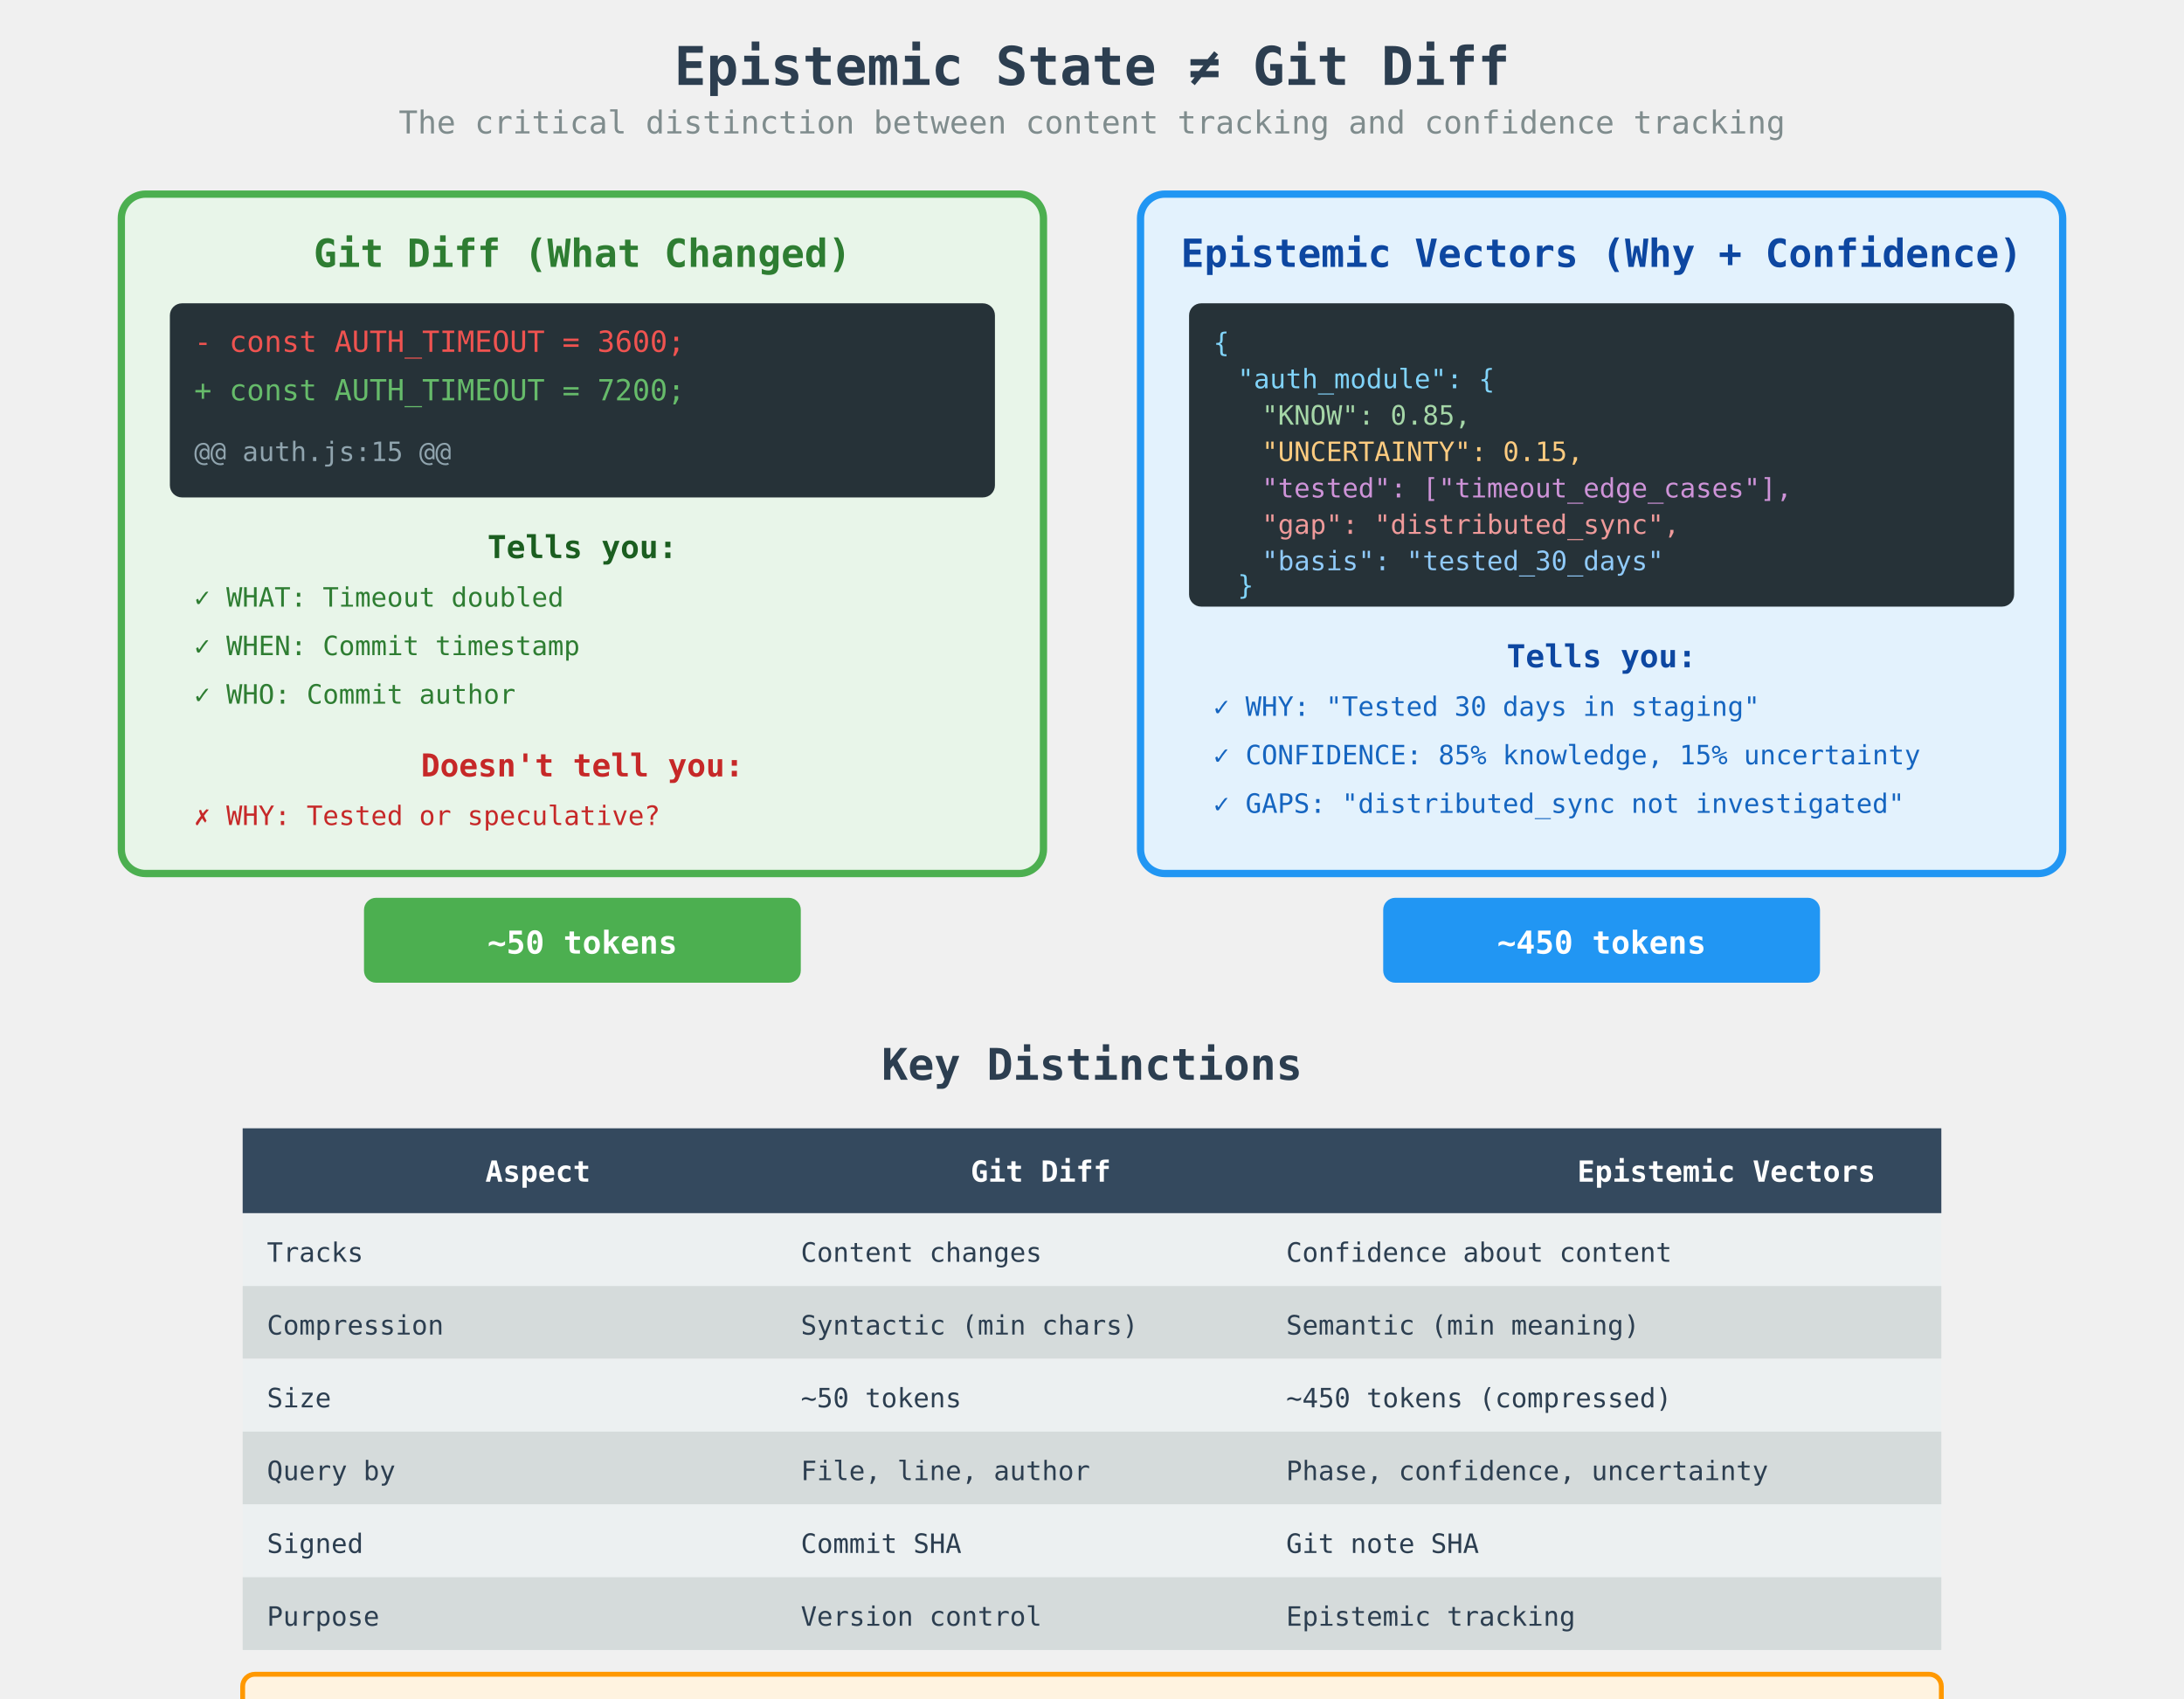
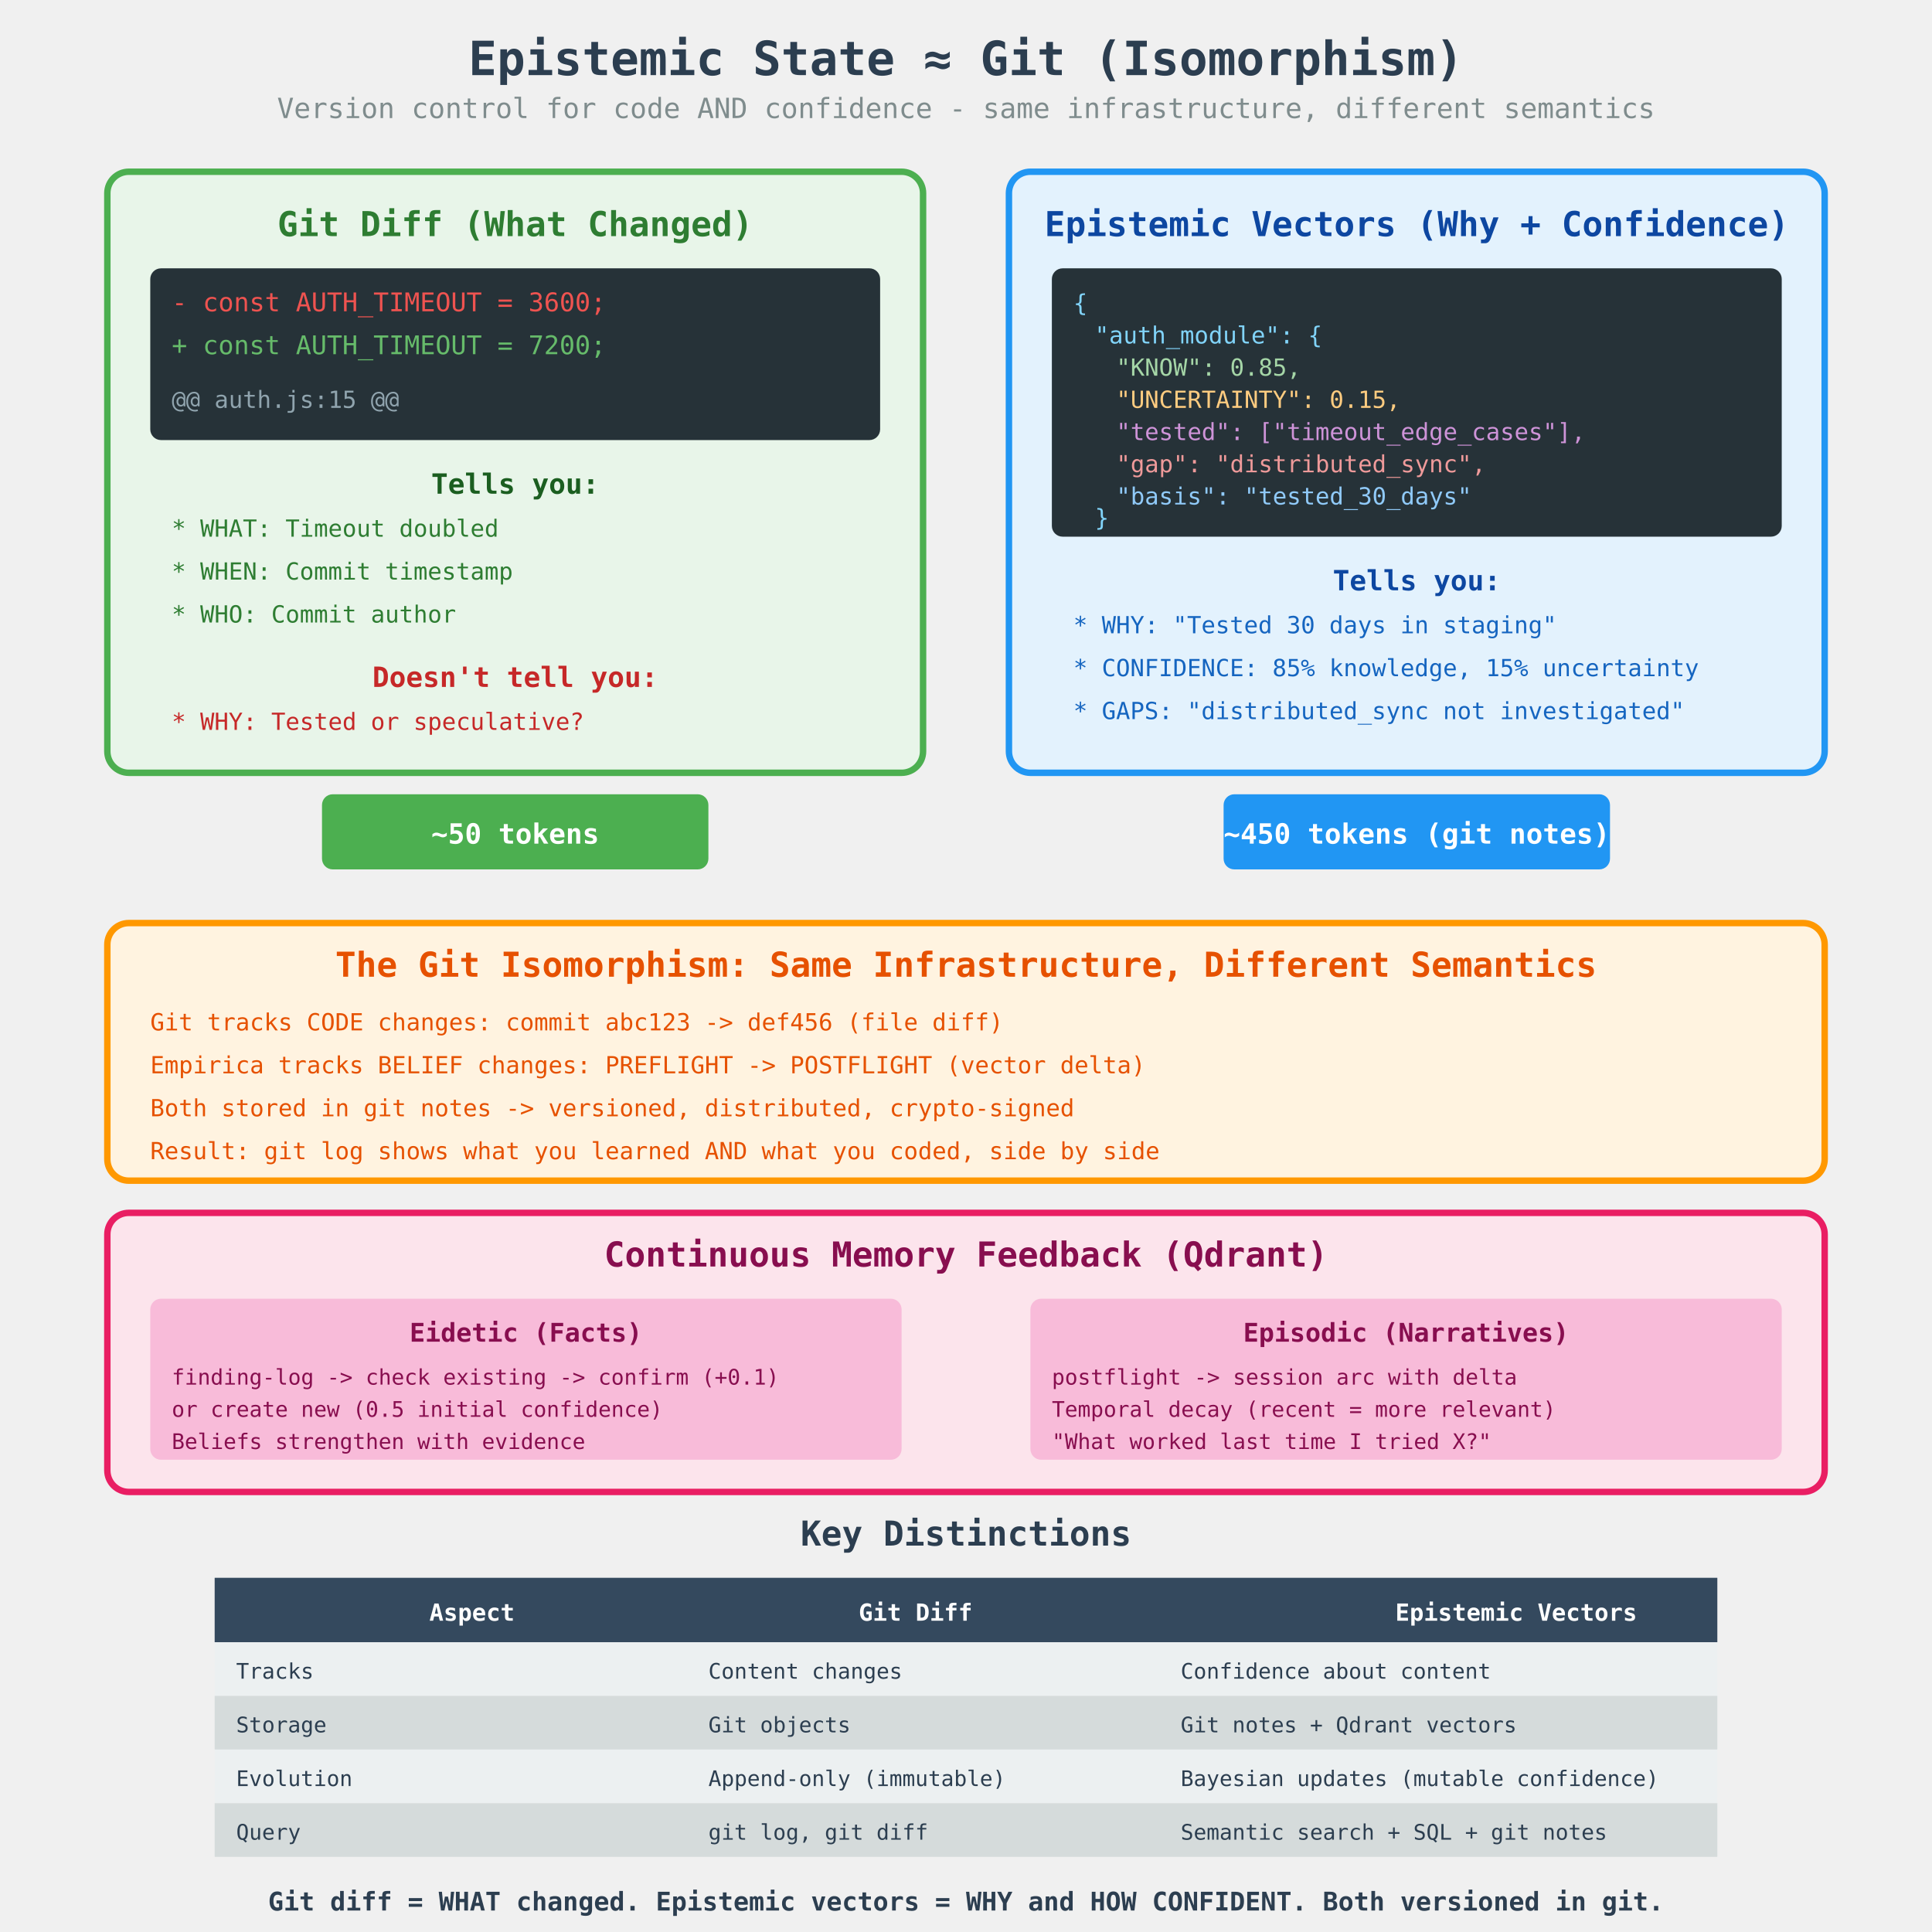
- <svg xmlns="http://www.w3.org/2000/svg" viewBox="0 0 900 700" font-family="monospace, sans-serif">
+ <svg xmlns="http://www.w3.org/2000/svg" viewBox="0 0 900 900" font-family="monospace, sans-serif">
  <text x="450" y="35" font-size="22" font-weight="bold" text-anchor="middle" fill="#2c3e50">
-     Epistemic State ≠ Git Diff
+     Epistemic State ≈ Git (Isomorphism)
  </text>
  <text x="450" y="55" font-size="13" text-anchor="middle" fill="#7f8c8d">
-     The critical distinction between content tracking and confidence tracking
+     Version control for code AND confidence - same infrastructure, different semantics
  </text>
  <rect x="50" y="80" width="380" height="280" fill="#e8f5e9" stroke="#4caf50" stroke-width="3" rx="10" />
  <text x="240" y="110" font-size="16" font-weight="bold" text-anchor="middle" fill="#2e7d32">
    Git Diff (What Changed)
  </text>
  <rect x="70" y="125" width="340" height="80" fill="#263238" rx="5" />
  <text x="80" y="145" font-size="12" fill="#ef5350" font-family="monospace">- const AUTH_TIMEOUT = 3600;</text>
  <text x="80" y="165" font-size="12" fill="#66bb6a" font-family="monospace">+ const AUTH_TIMEOUT = 7200;</text>
  <text x="80" y="190" font-size="11" fill="#90a4ae" font-family="monospace">@@ auth.js:15 @@</text>
  <text x="240" y="230" font-size="13" font-weight="bold" text-anchor="middle" fill="#1b5e20">
    Tells you:
  </text>
-   <text x="80" y="250" font-size="11" fill="#2e7d32">✓ WHAT: Timeout doubled</text>
-   <text x="80" y="270" font-size="11" fill="#2e7d32">✓ WHEN: Commit timestamp</text>
-   <text x="80" y="290" font-size="11" fill="#2e7d32">✓ WHO: Commit author</text>
+   <text x="80" y="250" font-size="11" fill="#2e7d32">* WHAT: Timeout doubled</text>
+   <text x="80" y="270" font-size="11" fill="#2e7d32">* WHEN: Commit timestamp</text>
+   <text x="80" y="290" font-size="11" fill="#2e7d32">* WHO: Commit author</text>
  <text x="240" y="320" font-size="13" font-weight="bold" text-anchor="middle" fill="#c62828">
    Doesn't tell you:
  </text>
-   <text x="80" y="340" font-size="11" fill="#c62828">✗ WHY: Tested or speculative?</text>
+   <text x="80" y="340" font-size="11" fill="#c62828">* WHY: Tested or speculative?</text>
  <rect x="150" y="370" width="180" height="35" fill="#4caf50" rx="5" />
  <text x="240" y="393" font-size="13" font-weight="bold" text-anchor="middle" fill="white">
    ~50 tokens
  </text>
  <rect x="470" y="80" width="380" height="280" fill="#e3f2fd" stroke="#2196f3" stroke-width="3" rx="10" />
  <text x="660" y="110" font-size="16" font-weight="bold" text-anchor="middle" fill="#0d47a1">
    Epistemic Vectors (Why + Confidence)
  </text>
  <rect x="490" y="125" width="340" height="125" fill="#263238" rx="5" />
  <text x="500" y="145" font-size="11" fill="#81d4fa" font-family="monospace">{</text>
  <text x="510" y="160" font-size="11" fill="#81d4fa" font-family="monospace">"auth_module": {</text>
  <text x="520" y="175" font-size="11" fill="#a5d6a7" font-family="monospace">"KNOW": 0.85,</text>
  <text x="520" y="190" font-size="11" fill="#ffcc80" font-family="monospace">"UNCERTAINTY": 0.15,</text>
  <text x="520" y="205" font-size="11" fill="#ce93d8" font-family="monospace">"tested": ["timeout_edge_cases"],</text>
  <text x="520" y="220" font-size="11" fill="#ef9a9a" font-family="monospace">"gap": "distributed_sync",</text>
  <text x="520" y="235" font-size="11" fill="#90caf9" font-family="monospace">"basis": "tested_30_days"</text>
  <text x="510" y="245" font-size="11" fill="#81d4fa" font-family="monospace">}</text>
  <text x="660" y="275" font-size="13" font-weight="bold" text-anchor="middle" fill="#0d47a1">
    Tells you:
  </text>
-   <text x="500" y="295" font-size="11" fill="#1565c0">✓ WHY: "Tested 30 days in staging"</text>
-   <text x="500" y="315" font-size="11" fill="#1565c0">✓ CONFIDENCE: 85% knowledge, 15% uncertainty</text>
-   <text x="500" y="335" font-size="11" fill="#1565c0">✓ GAPS: "distributed_sync not investigated"</text>
+   <text x="500" y="295" font-size="11" fill="#1565c0">* WHY: "Tested 30 days in staging"</text>
+   <text x="500" y="315" font-size="11" fill="#1565c0">* CONFIDENCE: 85% knowledge, 15% uncertainty</text>
+   <text x="500" y="335" font-size="11" fill="#1565c0">* GAPS: "distributed_sync not investigated"</text>
  <rect x="570" y="370" width="180" height="35" fill="#2196f3" rx="5" />
  <text x="660" y="393" font-size="13" font-weight="bold" text-anchor="middle" fill="white">
-     ~450 tokens
+     ~450 tokens (git notes)
  </text>
-   <text x="450" y="445" font-size="18" font-weight="bold" text-anchor="middle" fill="#2c3e50">
+   <rect x="50" y="430" width="800" height="120" fill="#fff3e0" stroke="#ff9800" stroke-width="3" rx="10" />
+   <text x="450" y="455" font-size="16" font-weight="bold" text-anchor="middle" fill="#e65100">
+     The Git Isomorphism: Same Infrastructure, Different Semantics
+   </text>
+   <text x="70" y="480" font-size="11" fill="#e65100">Git tracks CODE changes:    commit abc123 -&gt; def456 (file diff)</text>
+   <text x="70" y="500" font-size="11" fill="#e65100">Empirica tracks BELIEF changes: PREFLIGHT -&gt; POSTFLIGHT (vector delta)</text>
+   <text x="70" y="520" font-size="11" fill="#e65100">Both stored in git notes -&gt; versioned, distributed, crypto-signed</text>
+   <text x="70" y="540" font-size="11" fill="#e65100">Result: git log shows what you learned AND what you coded, side by side</text>
+   <rect x="50" y="565" width="800" height="130" fill="#fce4ec" stroke="#e91e63" stroke-width="3" rx="10" />
+   <text x="450" y="590" font-size="16" font-weight="bold" text-anchor="middle" fill="#880e4f">
+     Continuous Memory Feedback (Qdrant)
+   </text>
+   <rect x="70" y="605" width="350" height="75" fill="#f8bbd9" rx="5" />
+   <text x="245" y="625" font-size="12" font-weight="bold" text-anchor="middle" fill="#880e4f">Eidetic (Facts)</text>
+   <text x="80" y="645" font-size="10" fill="#880e4f">finding-log -&gt; check existing -&gt; confirm (+0.1)</text>
+   <text x="80" y="660" font-size="10" fill="#880e4f">or create new (0.5 initial confidence)</text>
+   <text x="80" y="675" font-size="10" fill="#880e4f">Beliefs strengthen with evidence</text>
+   <rect x="480" y="605" width="350" height="75" fill="#f8bbd9" rx="5" />
+   <text x="655" y="625" font-size="12" font-weight="bold" text-anchor="middle" fill="#880e4f">Episodic (Narratives)</text>
+   <text x="490" y="645" font-size="10" fill="#880e4f">postflight -&gt; session arc with delta</text>
+   <text x="490" y="660" font-size="10" fill="#880e4f">Temporal decay (recent = more relevant)</text>
+   <text x="490" y="675" font-size="10" fill="#880e4f">"What worked last time I tried X?"</text>
+   <text x="450" y="720" font-size="16" font-weight="bold" text-anchor="middle" fill="#2c3e50">
    Key Distinctions
  </text>
-   <rect x="100" y="465" width="700" height="35" fill="#34495e" />
-   <text x="200" y="487" font-size="12" font-weight="bold" fill="white">Aspect</text>
-   <text x="400" y="487" font-size="12" font-weight="bold" fill="white">Git Diff</text>
-   <text x="650" y="487" font-size="12" font-weight="bold" fill="white">Epistemic Vectors</text>
-   <rect x="100" y="500" width="700" height="30" fill="#ecf0f1" />
-   <text x="110" y="520" font-size="11" fill="#2c3e50">Tracks</text>
-   <text x="330" y="520" font-size="11" fill="#2c3e50">Content changes</text>
-   <text x="530" y="520" font-size="11" fill="#2c3e50">Confidence about content</text>
-   <rect x="100" y="530" width="700" height="30" fill="#d5dbdb" />
-   <text x="110" y="550" font-size="11" fill="#2c3e50">Compression</text>
-   <text x="330" y="550" font-size="11" fill="#2c3e50">Syntactic (min chars)</text>
-   <text x="530" y="550" font-size="11" fill="#2c3e50">Semantic (min meaning)</text>
-   <rect x="100" y="560" width="700" height="30" fill="#ecf0f1" />
-   <text x="110" y="580" font-size="11" fill="#2c3e50">Size</text>
-   <text x="330" y="580" font-size="11" fill="#2c3e50">~50 tokens</text>
-   <text x="530" y="580" font-size="11" fill="#2c3e50">~450 tokens (compressed)</text>
-   <rect x="100" y="590" width="700" height="30" fill="#d5dbdb" />
-   <text x="110" y="610" font-size="11" fill="#2c3e50">Query by</text>
-   <text x="330" y="610" font-size="11" fill="#2c3e50">File, line, author</text>
-   <text x="530" y="610" font-size="11" fill="#2c3e50">Phase, confidence, uncertainty</text>
-   <rect x="100" y="620" width="700" height="30" fill="#ecf0f1" />
-   <text x="110" y="640" font-size="11" fill="#2c3e50">Signed</text>
-   <text x="330" y="640" font-size="11" fill="#2c3e50">Commit SHA</text>
-   <text x="530" y="640" font-size="11" fill="#2c3e50">Git note SHA</text>
-   <rect x="100" y="650" width="700" height="30" fill="#d5dbdb" />
-   <text x="110" y="670" font-size="11" fill="#2c3e50">Purpose</text>
-   <text x="330" y="670" font-size="11" fill="#2c3e50">Version control</text>
-   <text x="530" y="670" font-size="11" fill="#2c3e50">Epistemic tracking</text>
-   <rect x="100" y="690" width="700" height="50" fill="#fff3e0" stroke="#ff9800" stroke-width="2" rx="5" />
-   <text x="450" y="710" font-size="12" font-weight="bold" text-anchor="middle" fill="#e65100">
-     Git diff tells you WHAT changed.
-   </text>
-   <text x="450" y="730" font-size="12" font-weight="bold" text-anchor="middle" fill="#e65100">
-     Epistemic vectors tell you WHY and HOW CONFIDENT you should be.
+   <rect x="100" y="735" width="700" height="30" fill="#34495e" />
+   <text x="200" y="755" font-size="11" font-weight="bold" fill="white">Aspect</text>
+   <text x="400" y="755" font-size="11" font-weight="bold" fill="white">Git Diff</text>
+   <text x="650" y="755" font-size="11" font-weight="bold" fill="white">Epistemic Vectors</text>
+   <rect x="100" y="765" width="700" height="25" fill="#ecf0f1" />
+   <text x="110" y="782" font-size="10" fill="#2c3e50">Tracks</text>
+   <text x="330" y="782" font-size="10" fill="#2c3e50">Content changes</text>
+   <text x="550" y="782" font-size="10" fill="#2c3e50">Confidence about content</text>
+   <rect x="100" y="790" width="700" height="25" fill="#d5dbdb" />
+   <text x="110" y="807" font-size="10" fill="#2c3e50">Storage</text>
+   <text x="330" y="807" font-size="10" fill="#2c3e50">Git objects</text>
+   <text x="550" y="807" font-size="10" fill="#2c3e50">Git notes + Qdrant vectors</text>
+   <rect x="100" y="815" width="700" height="25" fill="#ecf0f1" />
+   <text x="110" y="832" font-size="10" fill="#2c3e50">Evolution</text>
+   <text x="330" y="832" font-size="10" fill="#2c3e50">Append-only (immutable)</text>
+   <text x="550" y="832" font-size="10" fill="#2c3e50">Bayesian updates (mutable confidence)</text>
+   <rect x="100" y="840" width="700" height="25" fill="#d5dbdb" />
+   <text x="110" y="857" font-size="10" fill="#2c3e50">Query</text>
+   <text x="330" y="857" font-size="10" fill="#2c3e50">git log, git diff</text>
+   <text x="550" y="857" font-size="10" fill="#2c3e50">Semantic search + SQL + git notes</text>
+   <text x="450" y="890" font-size="12" font-weight="bold" text-anchor="middle" fill="#2c3e50">
+     Git diff = WHAT changed. Epistemic vectors = WHY and HOW CONFIDENT. Both versioned in git.
  </text>
</svg>
